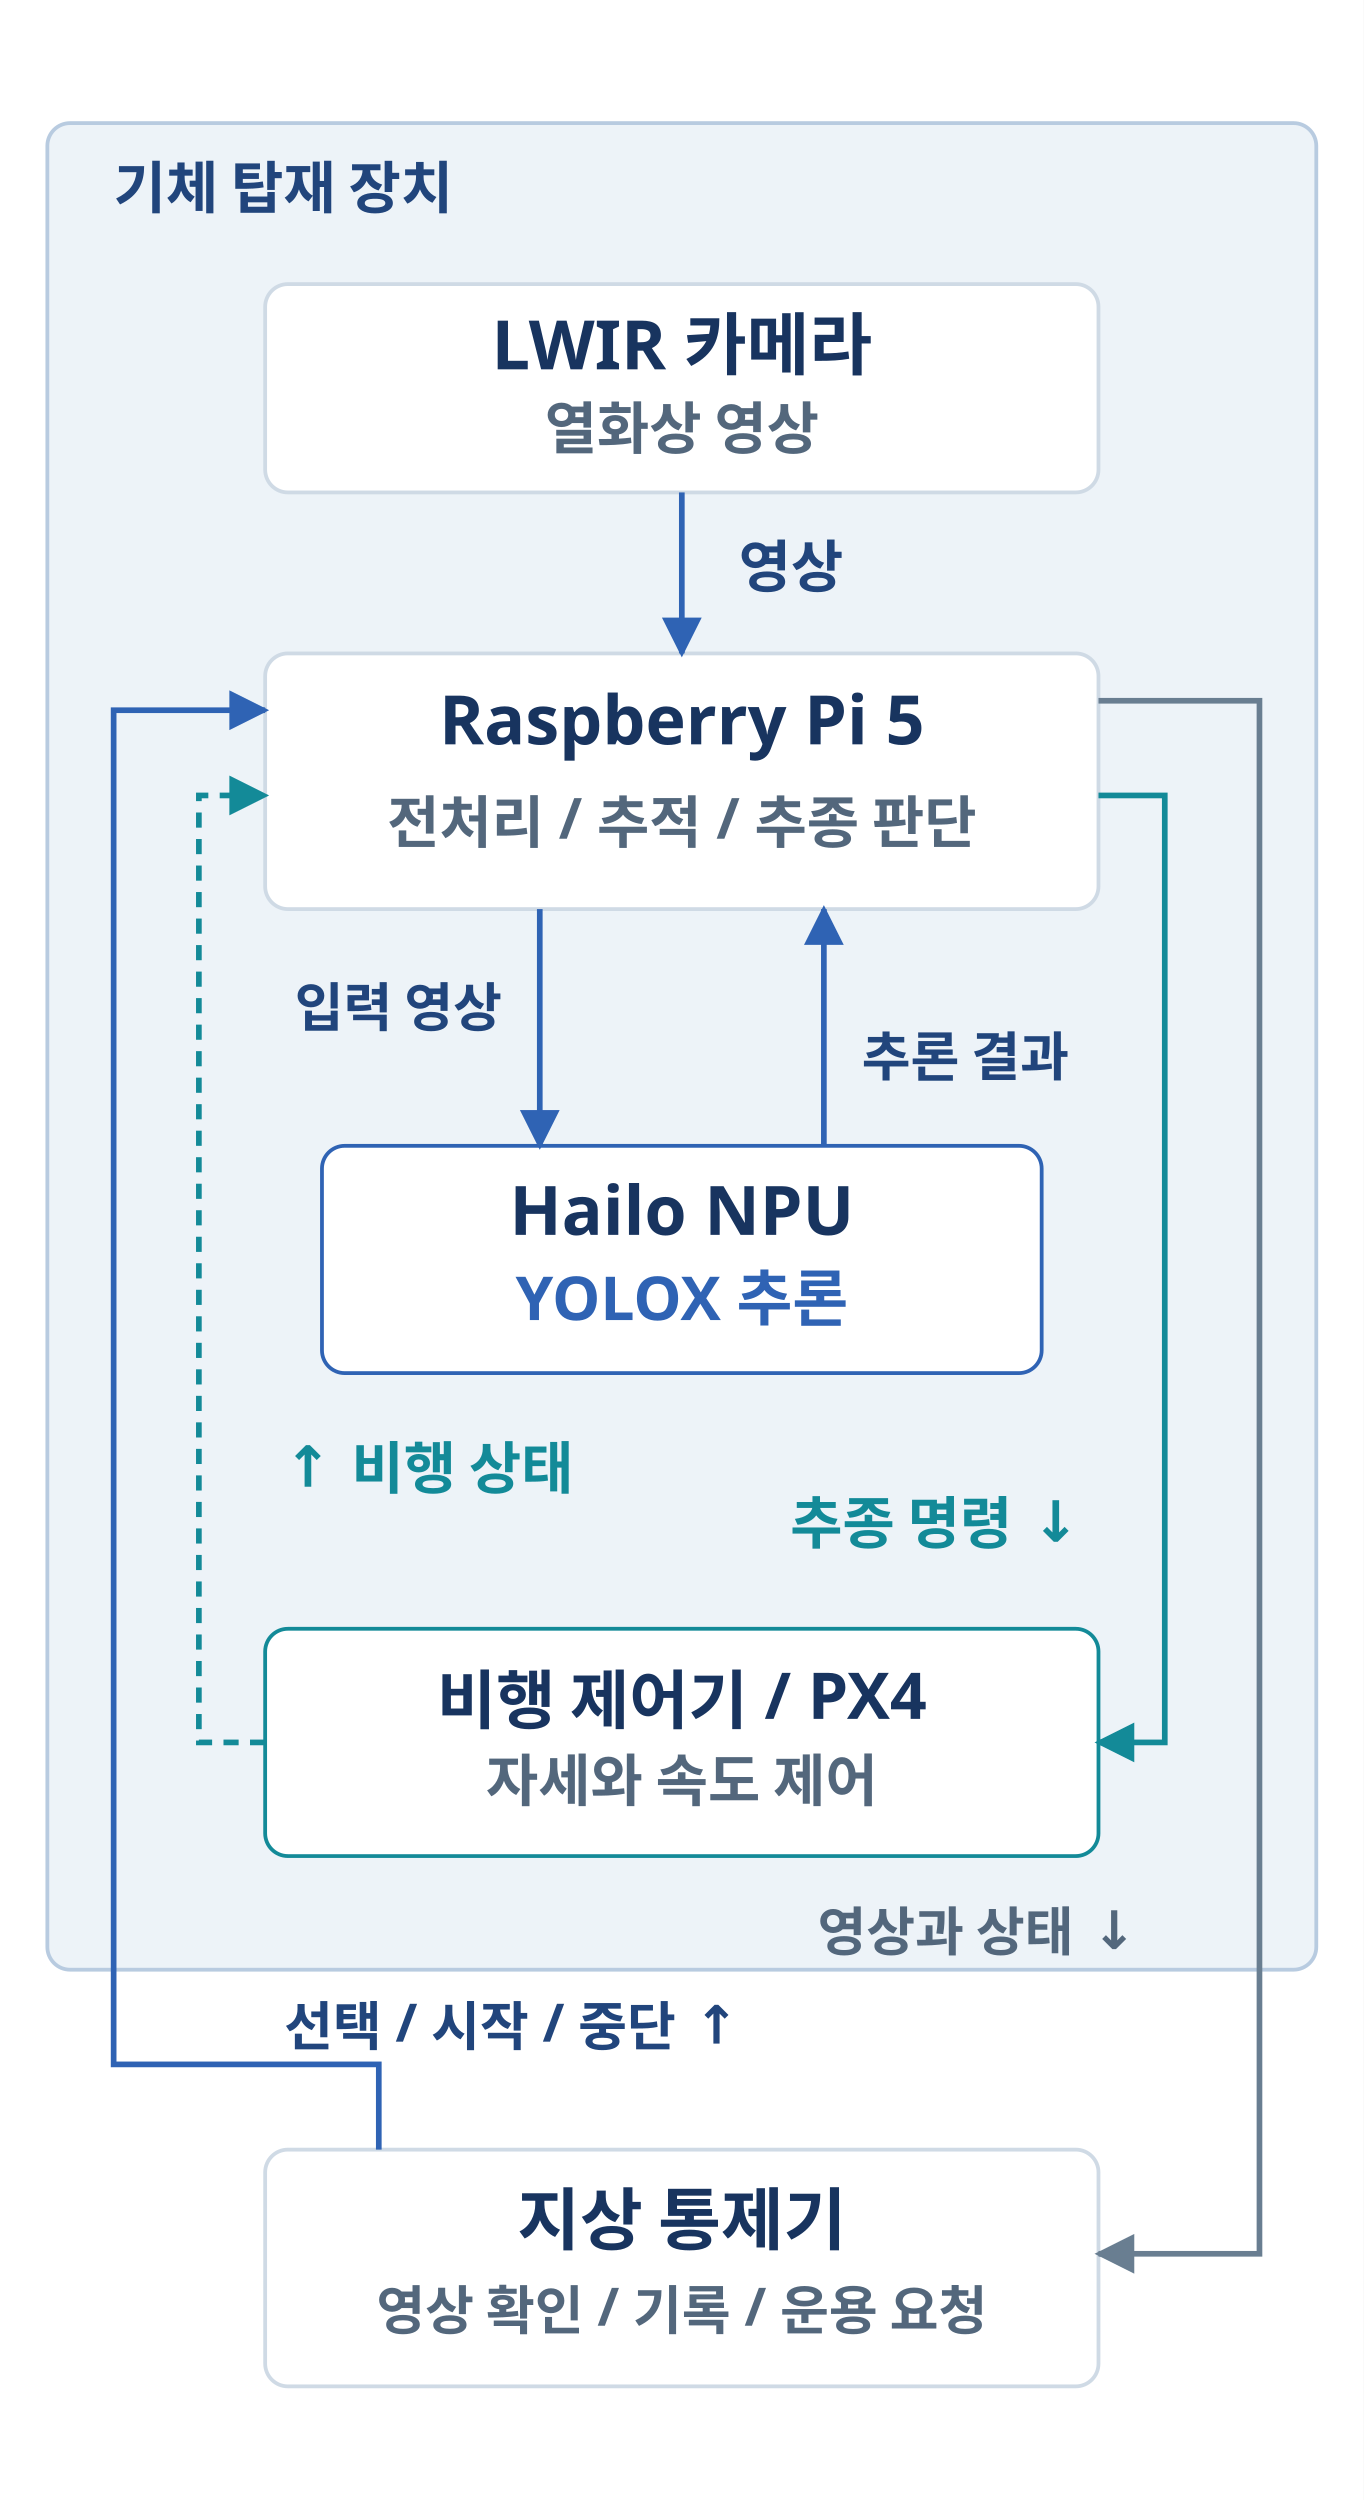
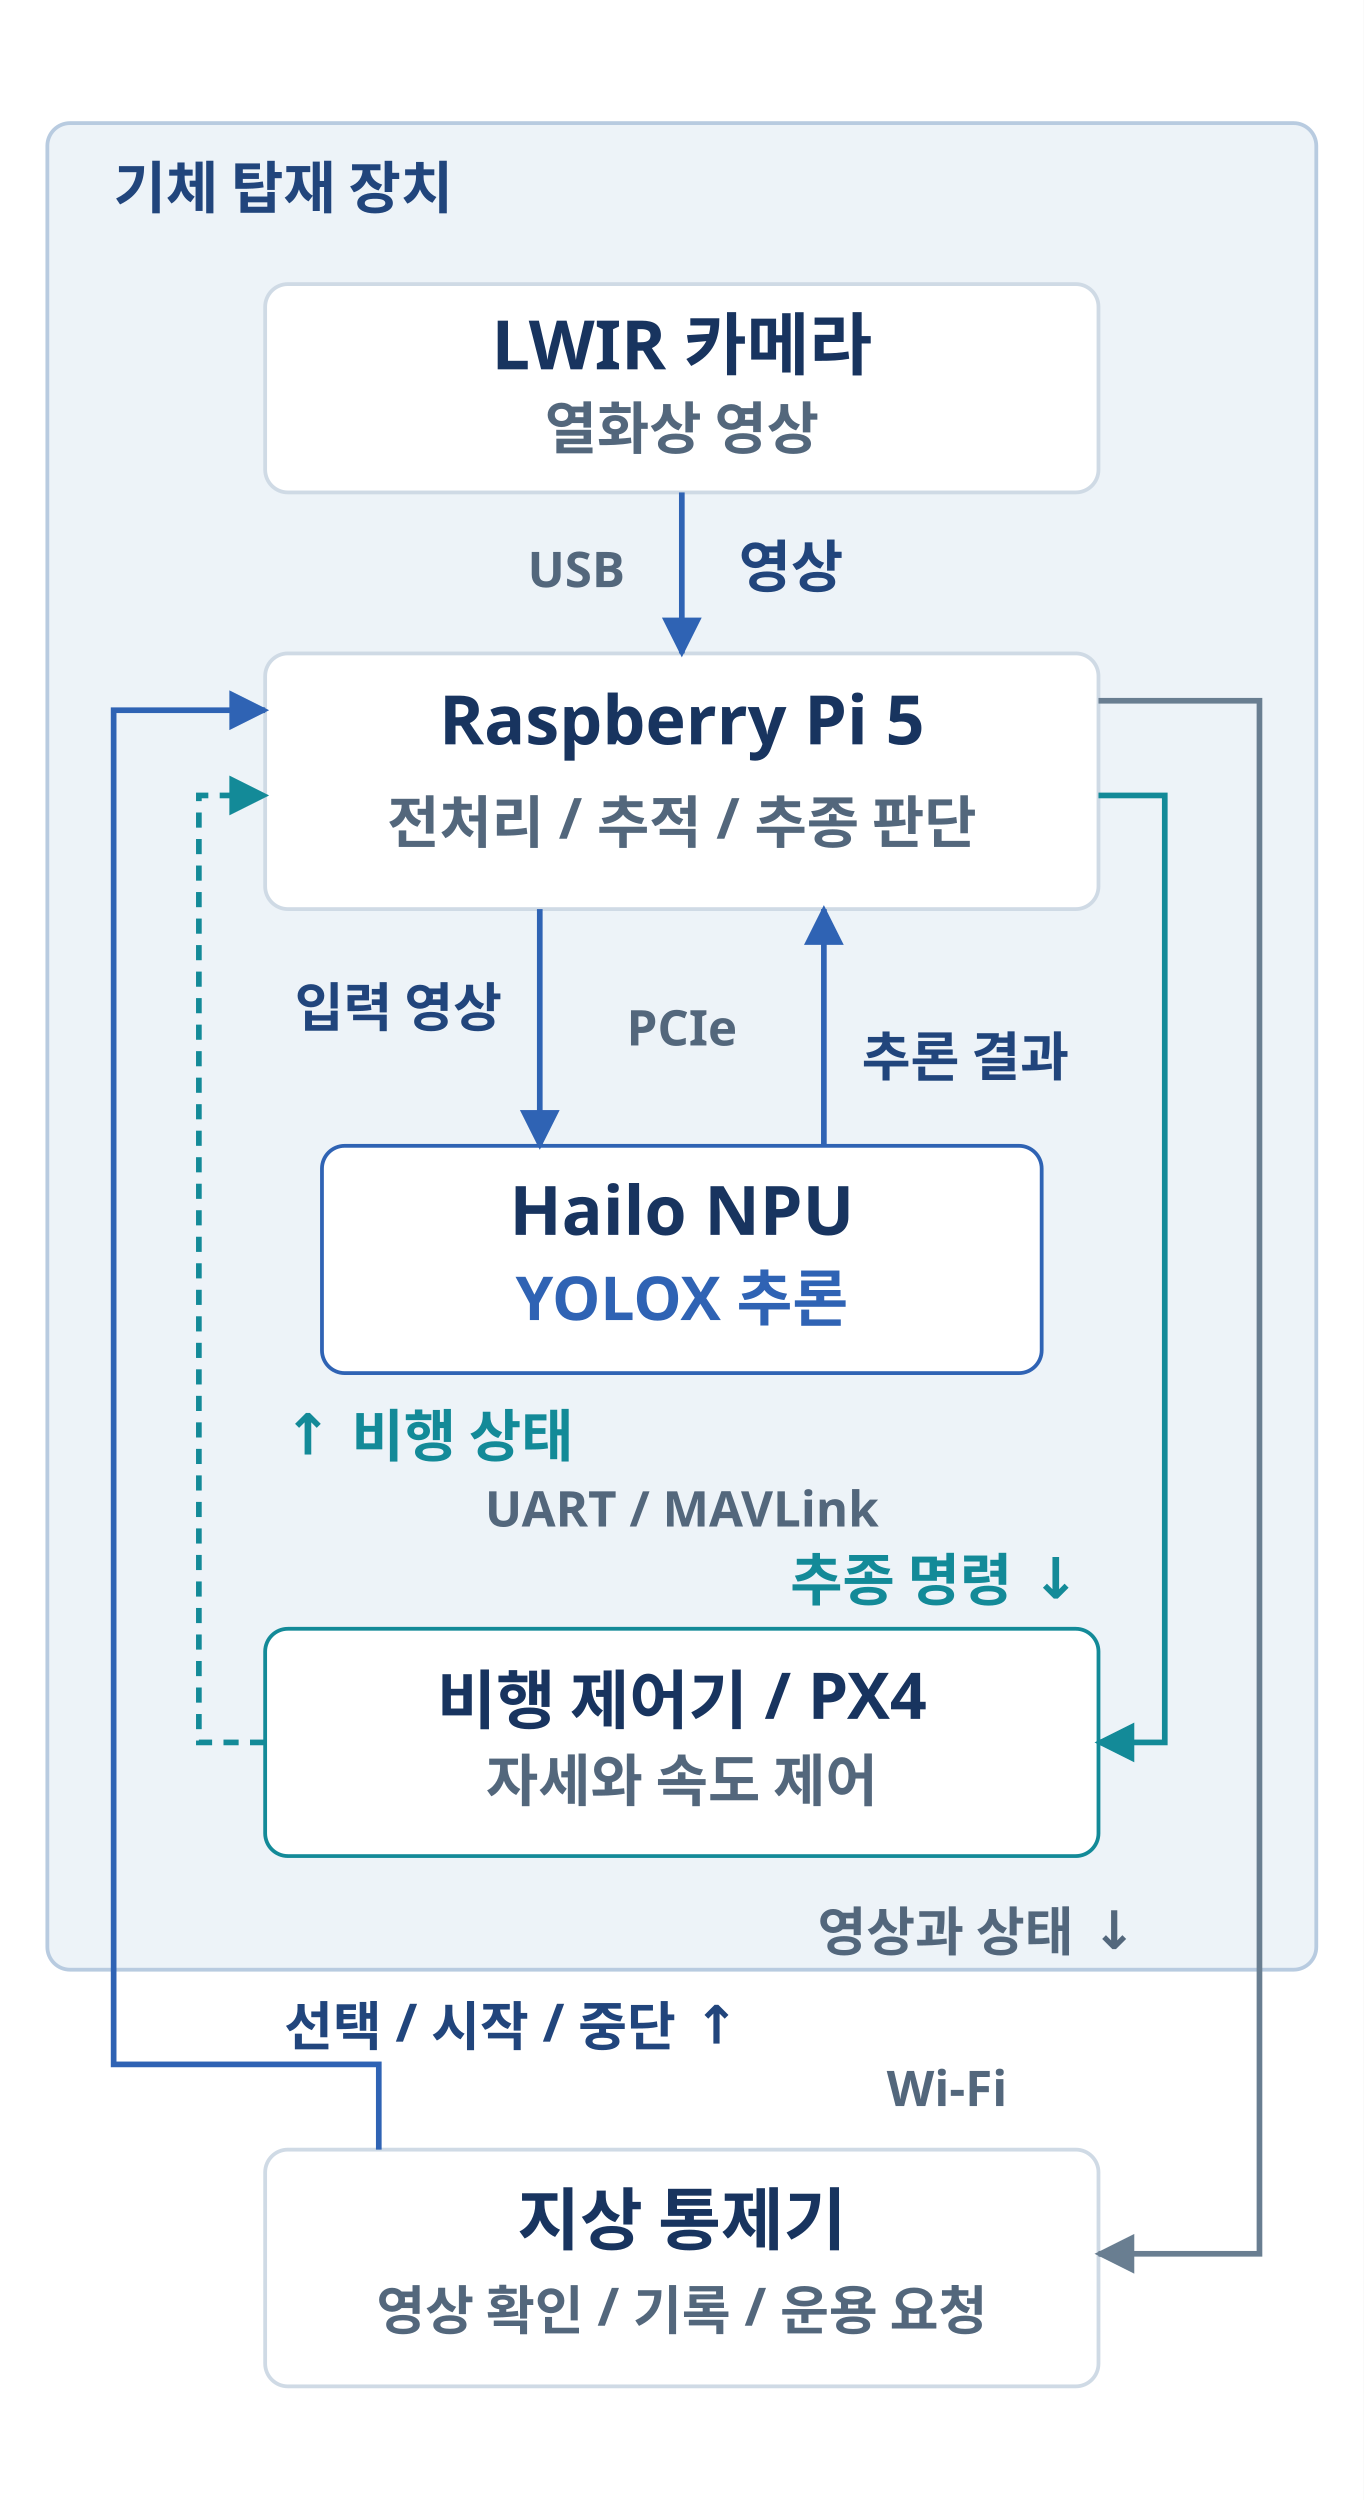
<svg xmlns="http://www.w3.org/2000/svg" width="720" height="1320" viewBox="0 0 720 1320" role="img" aria-labelledby="title desc">
  <defs>
    <marker id="blue" viewBox="0 0 10 10" refX="9" refY="5" markerWidth="7" markerHeight="7" orient="auto">
      <path d="M0 0 10 5 0 10Z" fill="#2f63b4" />
    </marker>
    <marker id="teal" viewBox="0 0 10 10" refX="9" refY="5" markerWidth="7" markerHeight="7" orient="auto">
      <path d="M0 0 10 5 0 10Z" fill="#138a98" />
    </marker>
    <marker id="gray" viewBox="0 0 10 10" refX="9" refY="5" markerWidth="7" markerHeight="7" orient="auto">
      <path d="M0 0 10 5 0 10Z" fill="#697e91" />
    </marker>
  </defs>
  <style>text{font-family:Pretendard,"Noto Sans KR","Malgun Gothic",sans-serif;font-weight:650}</style>
  <rect width="720" height="1320" fill="#fff" />
  <rect x="25" y="65" width="670" height="975" rx="12" fill="#edf3f8" stroke="#b8cbe0" stroke-width="2" />
  <text x="60" y="110" text-anchor="start" font-size="30" fill="#21457c">기체 탑재 장치</text>
  <rect x="140" y="150" width="440" height="110" rx="12" fill="#fff" stroke="#cfdae5" stroke-width="2" />
  <text x="360" y="195" text-anchor="middle" font-size="36" fill="#18345f">LWIR 카메라</text>
  <text x="360" y="237" text-anchor="middle" font-size="30" fill="#53677c">열화상 영상</text>
  <rect x="140" y="345" width="440" height="135" rx="12" fill="#fff" stroke="#cfdae5" stroke-width="2" />
  <text x="360" y="393" text-anchor="middle" font-size="36" fill="#18345f">Raspberry Pi 5</text>
  <text x="360" y="445" text-anchor="middle" font-size="30" fill="#53677c">전처리 / 추적 / 추종 판단</text>
  <path d="M360 260V345" fill="none" stroke="#2f63b4" stroke-width="3" marker-end="url(#blue)" />
  <text x="390" y="310" text-anchor="start" font-size="30" fill="#21457c">영상</text>
  <rect x="170" y="605" width="380" height="120" rx="12" fill="#fff" stroke="#2f63b4" stroke-width="2" />
  <text x="360" y="652" text-anchor="middle" font-size="36" fill="#18345f">Hailo NPU</text>
  <text x="360" y="697" text-anchor="middle" font-size="32" fill="#2f63b4">YOLOX 추론</text>
  <path d="M285 480V605" fill="none" stroke="#2f63b4" stroke-width="3" marker-end="url(#blue)" />
  <text x="265" y="542" text-anchor="end" font-size="28" fill="#21457c">입력 영상</text>
  <path d="M435 605V480" fill="none" stroke="#2f63b4" stroke-width="3" marker-end="url(#blue)" />
  <text x="455" y="568" text-anchor="start" font-size="28" fill="#21457c">추론 결과</text>
  <rect x="140" y="860" width="440" height="120" rx="12" fill="#fff" stroke="#138a98" stroke-width="2" />
  <text x="360" y="910" text-anchor="middle" font-size="34" fill="#18345f">비행 제어기 / PX4</text>
  <text x="360" y="951" text-anchor="middle" font-size="30" fill="#53677c">자세와 속도 제어</text>
  <path d="M580 420H615V920H580" fill="none" stroke="#138a98" stroke-width="3" marker-end="url(#teal)" />
-   <text x="570" y="815" text-anchor="end" font-size="30" fill="#138a98">추종 명령 ↓</text>
+   <text x="570" y="845" text-anchor="end" font-size="30" fill="#138a98">추종 명령 ↓</text>
  <path d="M140 920H105V420H140" fill="none" stroke="#138a98" stroke-width="3" stroke-dasharray="8 6" marker-end="url(#teal)" />
-   <text x="150" y="785" text-anchor="start" font-size="30" fill="#138a98">↑ 비행 상태</text>
+   <text x="150" y="768" text-anchor="start" font-size="30" fill="#138a98">↑ 비행 상태</text>
  <rect x="140" y="1135" width="440" height="125" rx="12" fill="#fff" stroke="#cfdae5" stroke-width="2" />
  <text x="360" y="1185" text-anchor="middle" font-size="36" fill="#18345f">지상 통제기</text>
  <text x="360" y="1230" text-anchor="middle" font-size="28" fill="#53677c">영상 확인 / 기록 / 운용 요청</text>
  <path d="M200 1135V1090H60V375H140" fill="none" stroke="#2f63b4" stroke-width="3" marker-end="url(#blue)" />
  <text x="150" y="1080" text-anchor="start" font-size="28" fill="#21457c">선택 / 시작 / 중단 ↑</text>
  <path d="M580 370H665V1190H580" fill="none" stroke="#697e91" stroke-width="3" marker-end="url(#gray)" />
  <text x="600" y="1030" text-anchor="end" font-size="28" fill="#53677c">영상과 상태 ↓</text>
+   <g font-size="26" fill="#53677c">
+     <text x="330" y="310" text-anchor="end">USB</text>
+     <text x="360" y="552" text-anchor="middle">PCIe</text>
+     <text x="360" y="806" text-anchor="middle">UART / MAVLink</text>
+     <text x="500" y="1112" text-anchor="middle">Wi-Fi</text>
+   </g>
</svg>
